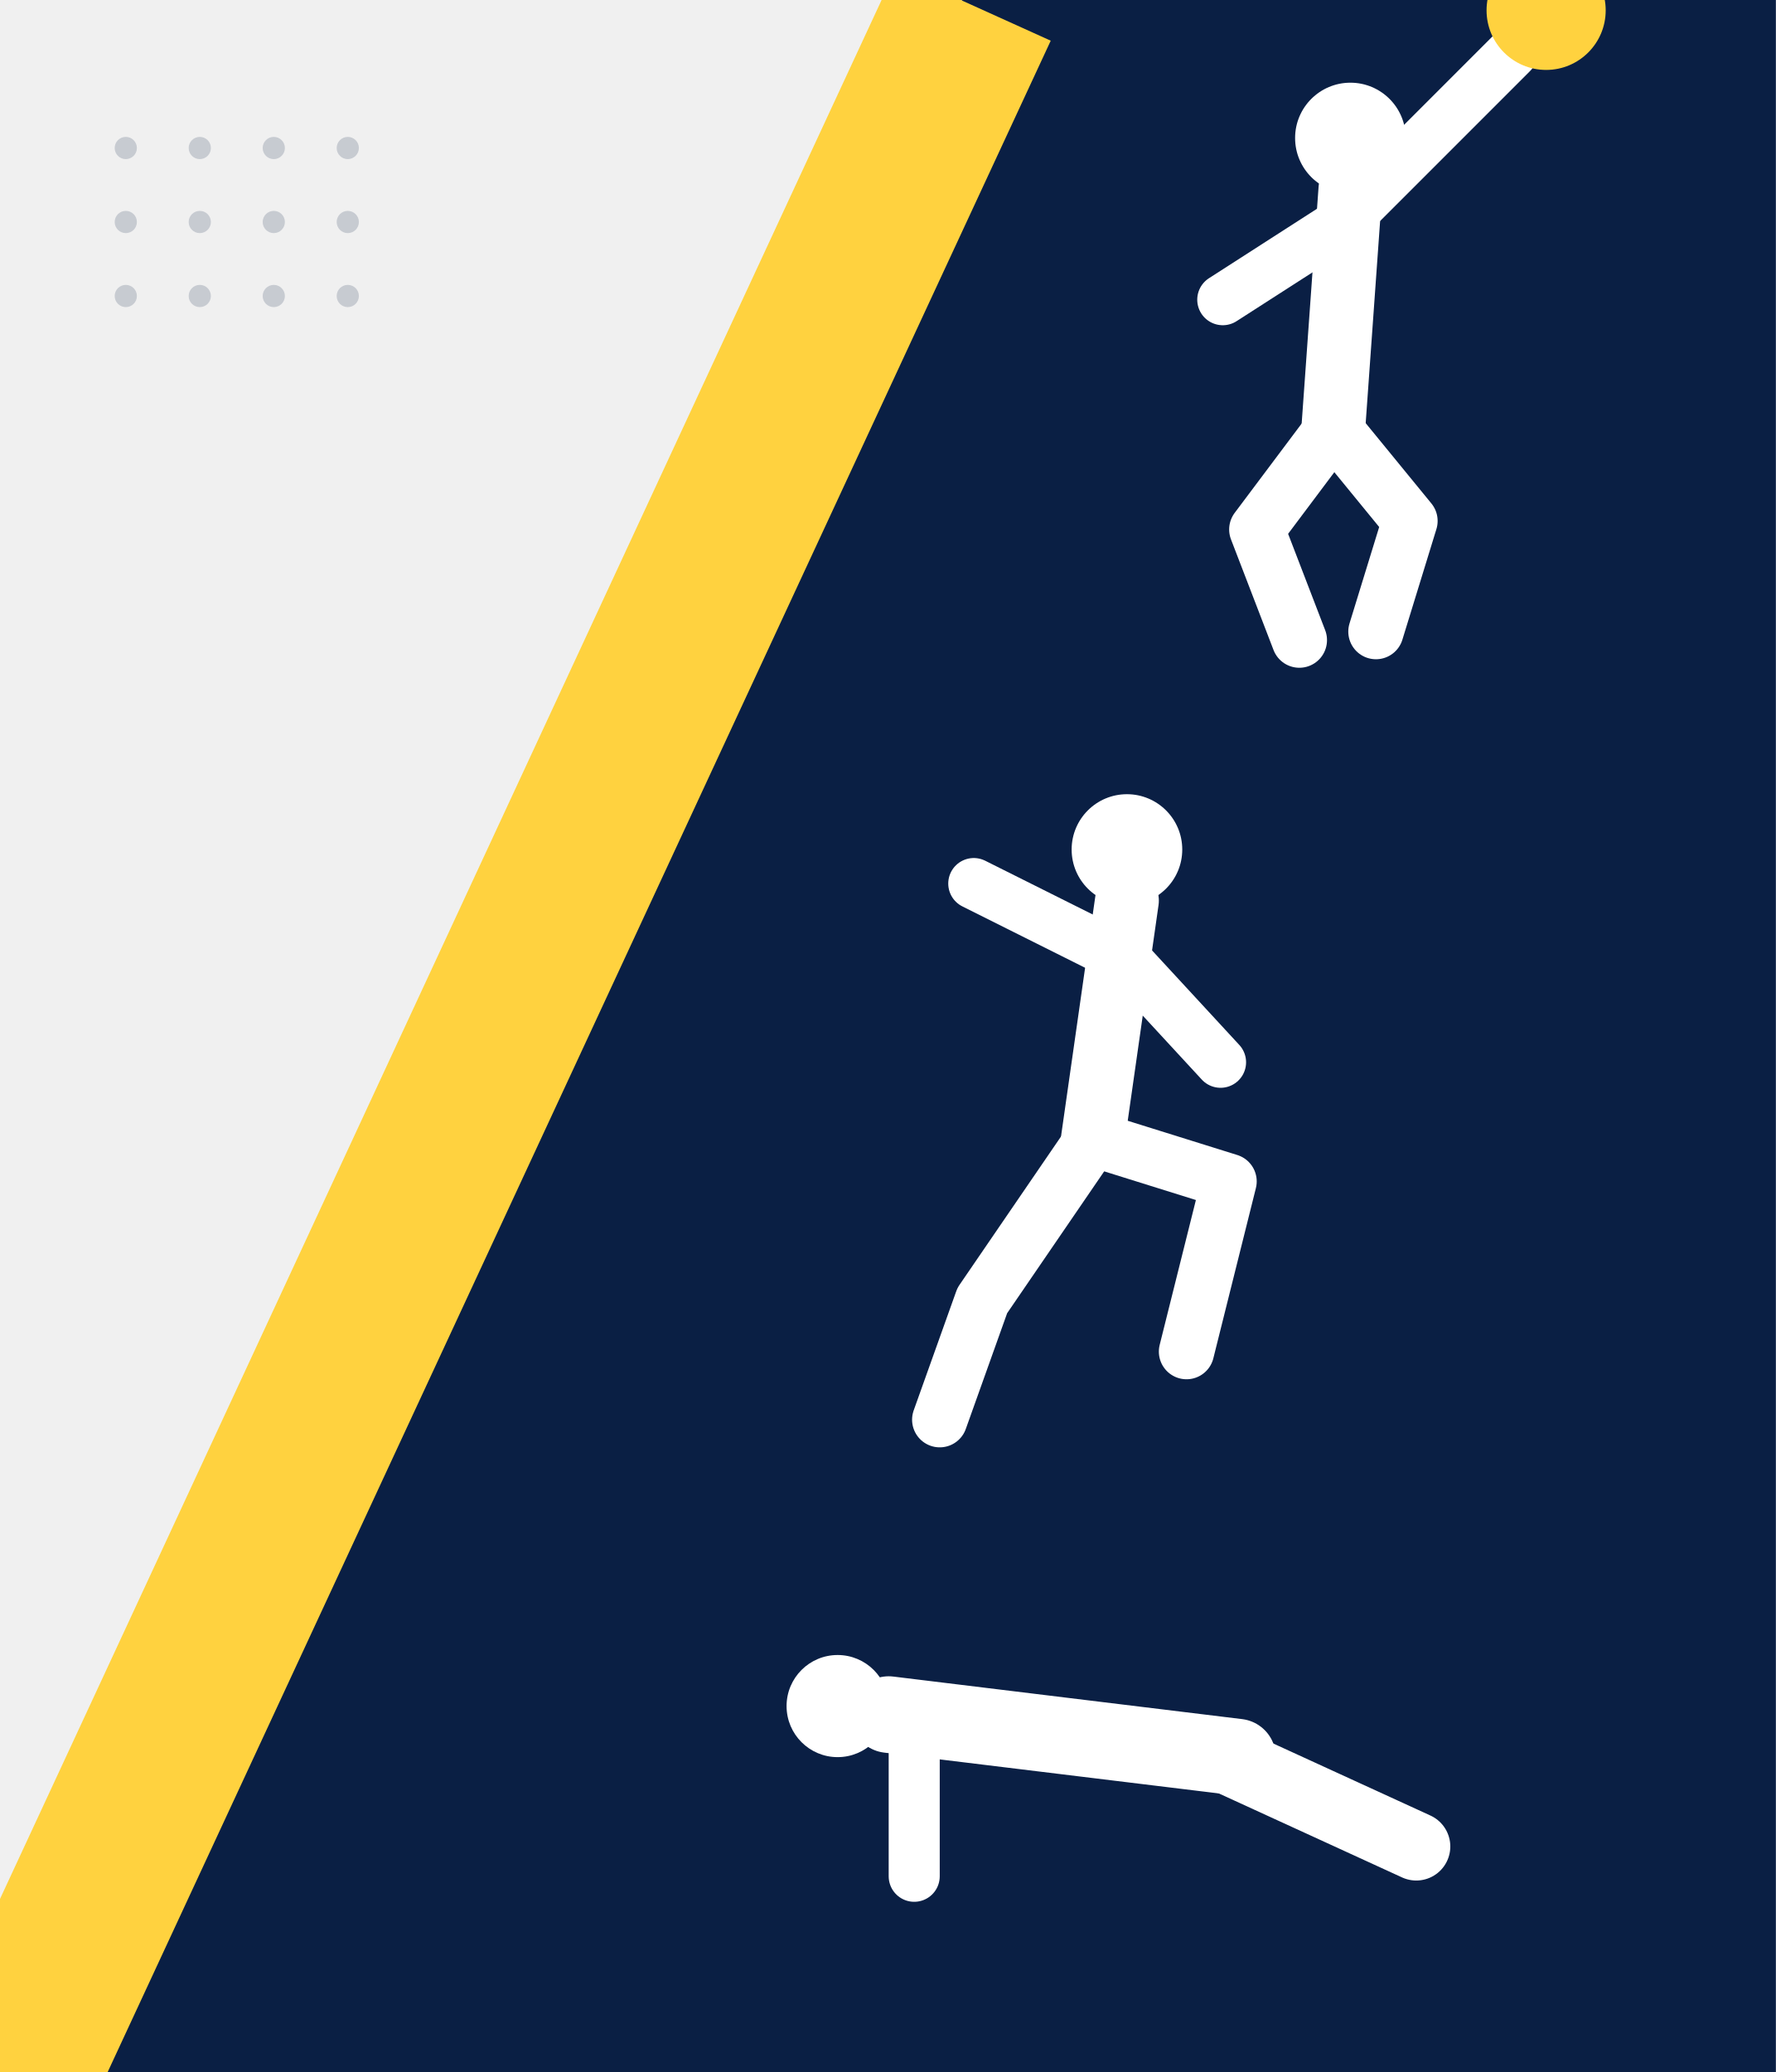
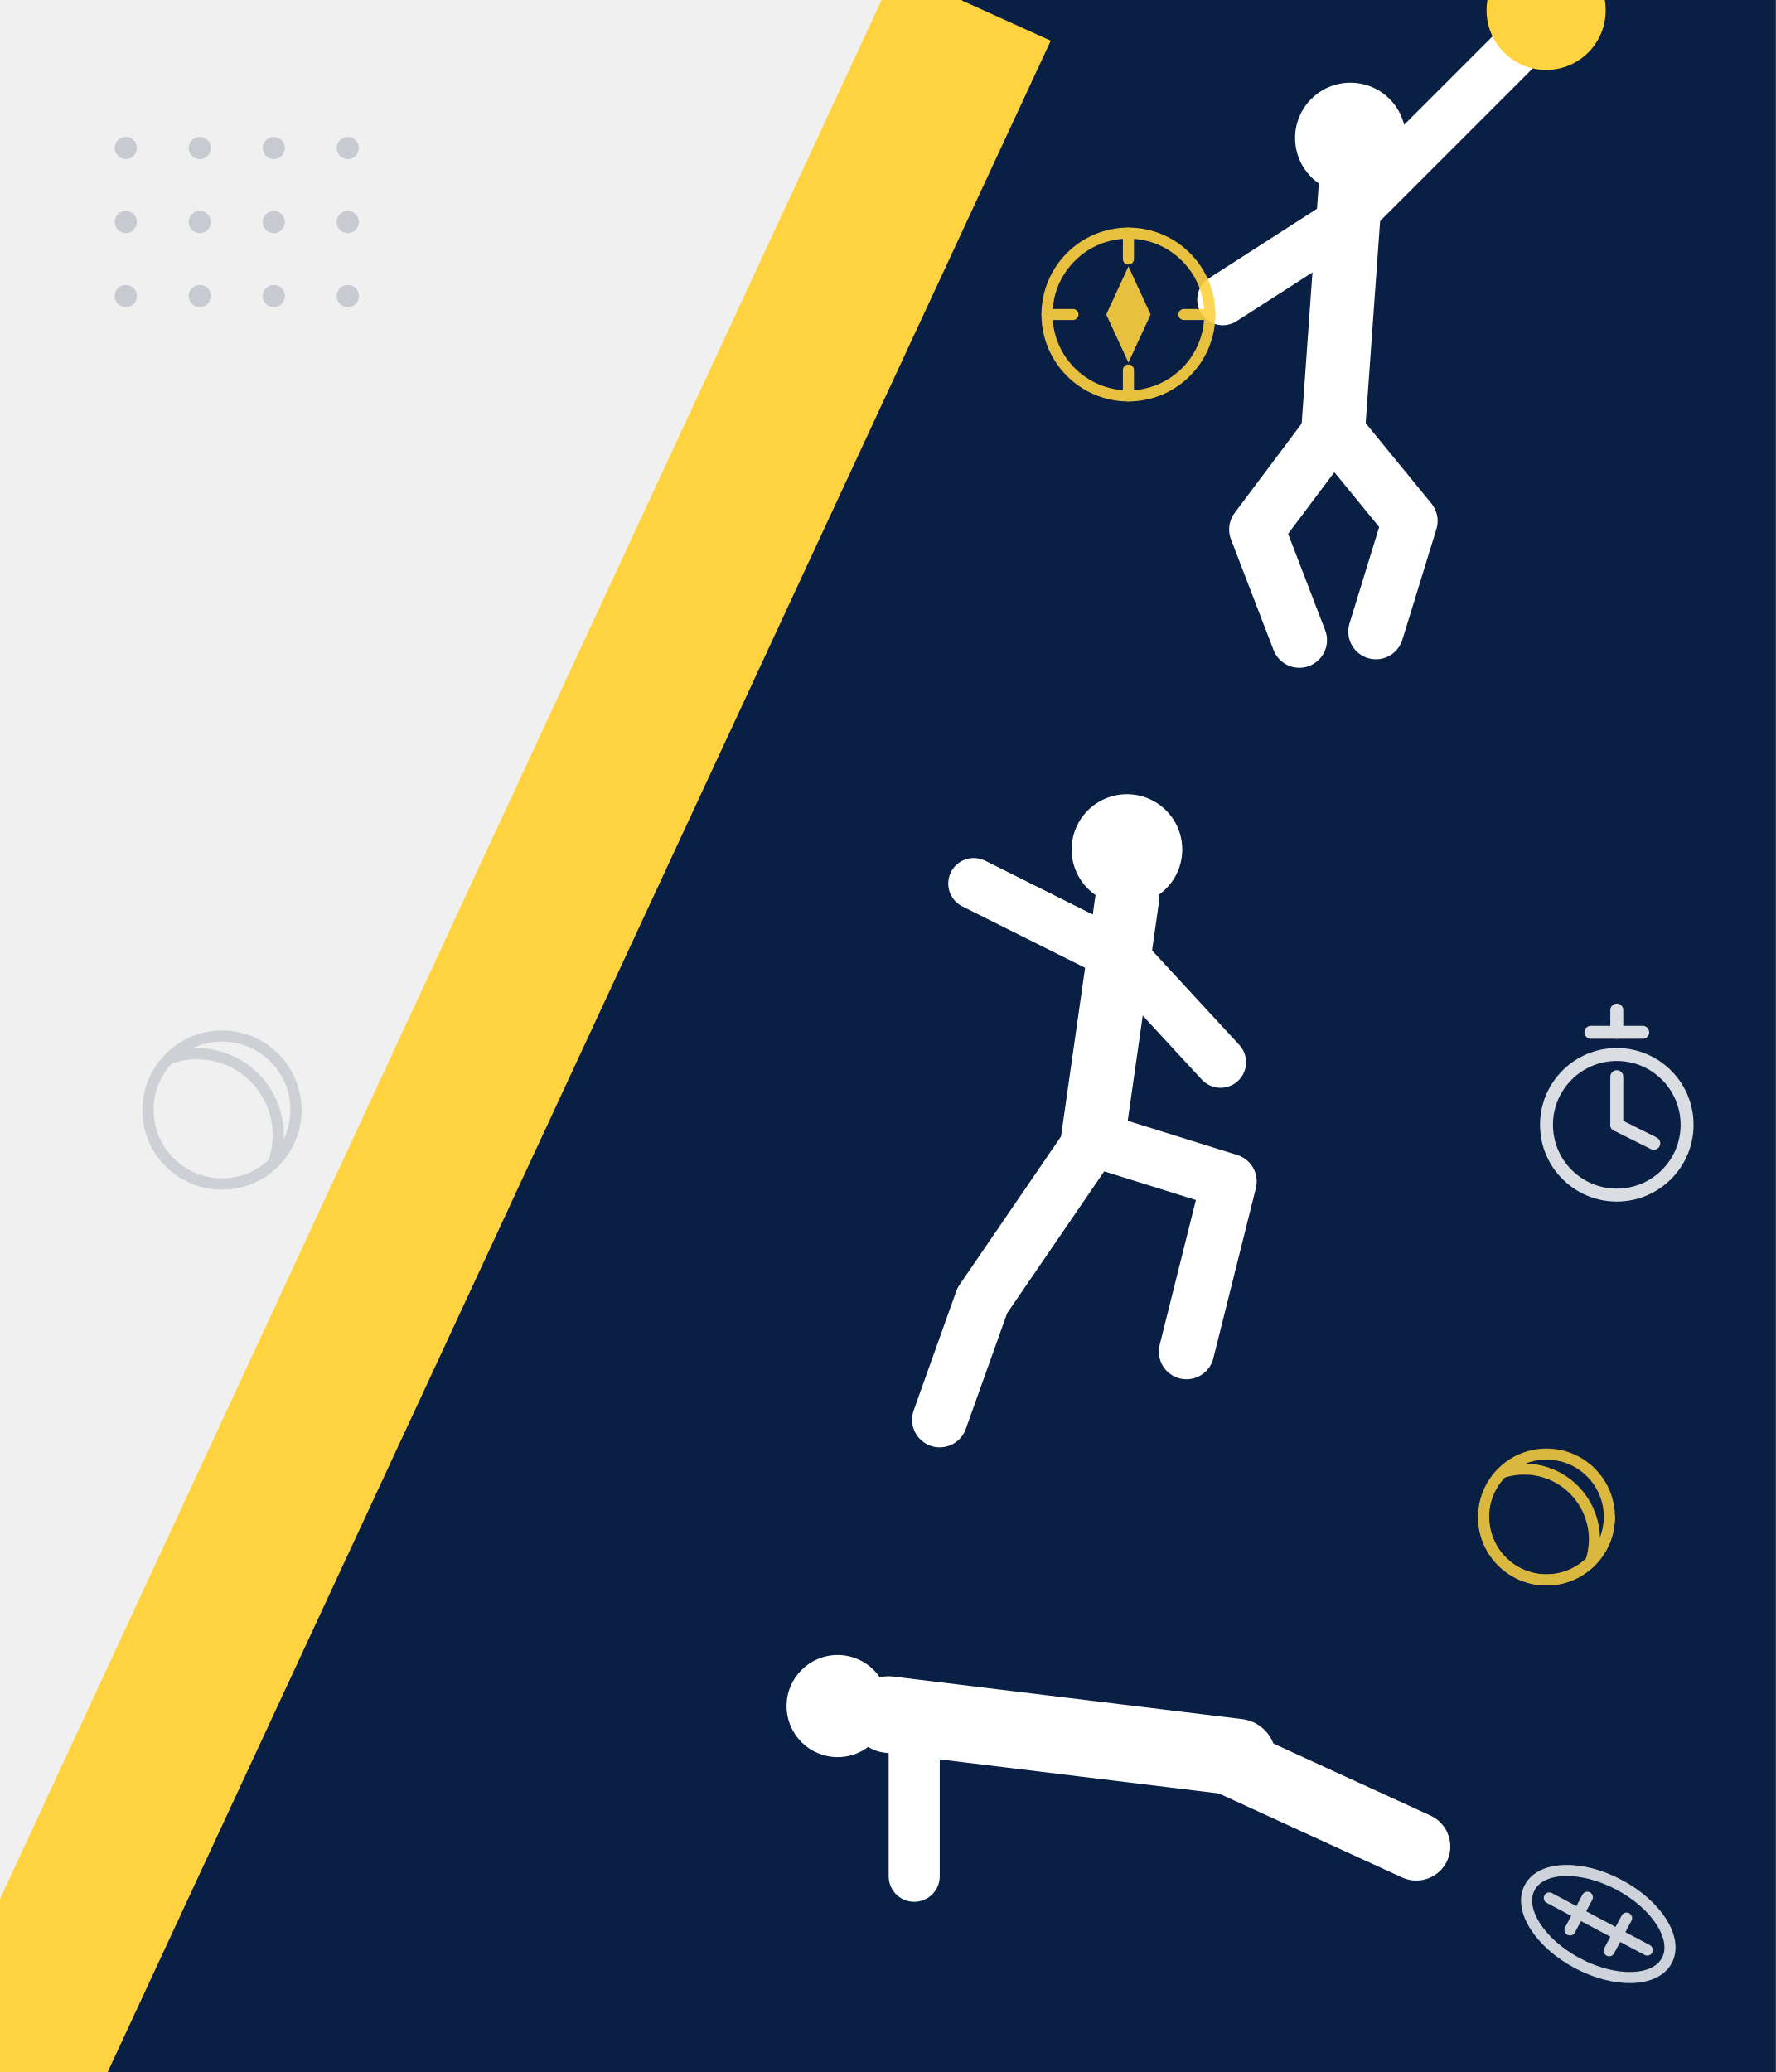
<svg xmlns="http://www.w3.org/2000/svg" viewBox="0 0 480 560">
  <polygon points="260,0 480,0 480,560 0,560" fill="#0a1f44" />
  <polygon points="-18,552 242,-8 284,11 24,571" fill="#ffd23f" />
  <g fill="#0a1f44" opacity="0.18">
    <circle cx="34" cy="40" r="3" />
    <circle cx="54" cy="40" r="3" />
    <circle cx="74" cy="40" r="3" />
    <circle cx="94" cy="40" r="3" />
    <circle cx="34" cy="60" r="3" />
    <circle cx="54" cy="60" r="3" />
    <circle cx="74" cy="60" r="3" />
    <circle cx="94" cy="60" r="3" />
    <circle cx="34" cy="80" r="3" />
    <circle cx="54" cy="80" r="3" />
    <circle cx="74" cy="80" r="3" />
    <circle cx="94" cy="80" r="3" />
  </g>
  <g transform="translate(365,150) scale(1.15)" fill="none" stroke="#ffffff" stroke-width="15" stroke-linecap="round" stroke-linejoin="round">
    <circle cx="0" cy="-98" r="13" fill="#ffffff" stroke="none" />
    <path d="M0 -86 L-4 -30" />
    <path d="M-2 -78 L20 -100 L38 -118" stroke-width="12" />
    <circle cx="46" cy="-128" r="14" fill="#ffd23f" stroke="none" />
    <path d="M-2 -78 L-30 -60" stroke-width="12" />
    <path d="M-4 -30 L14 -8 L6 18" stroke-width="13" />
    <path d="M-4 -30 L-22 -6 L-12 20" stroke-width="13" />
  </g>
  <g transform="translate(300,340) scale(1.15)" fill="none" stroke="#ffffff" stroke-width="15" stroke-linecap="round" stroke-linejoin="round">
    <circle cx="4" cy="-96" r="13" fill="#ffffff" stroke="none" />
    <path d="M4 -84 L-4 -28" />
    <path d="M0 -72 L-32 -88" stroke-width="12" />
    <path d="M2 -72 L26 -46" stroke-width="12" />
    <path d="M-4 -28 L28 -18 L18 22" stroke-width="13" />
    <path d="M-4 -28 L-30 10 L-40 38" stroke-width="13" />
  </g>
  <g transform="translate(300,468) scale(1.15)" fill="none" stroke="#ffffff" stroke-width="14" stroke-linecap="round" stroke-linejoin="round">
    <circle cx="-64" cy="-6" r="12" fill="#ffffff" stroke="none" />
    <path d="M-52 -4 L30 6" stroke-width="18" />
    <path d="M-46 -2 L-46 34" stroke-width="12" />
    <path d="M24 5 L72 27" stroke-width="16" />
  </g>
+   <g transform="translate(305,85)" stroke="#ffd23f" stroke-width="3" fill="none" stroke-linecap="round" stroke-linejoin="round" opacity="0.9">
+     <circle r="22" />
+     <path d="M0 -22 L0 -15 M0 22 L0 15 M-22 0 L-15 0 M22 0 L15 0" />
+     <path d="M0 -13 L6 0 L0 13 L-6 0 Z" fill="#ffd23f" stroke="none" />
+   </g>
+   <g transform="translate(437,300)" stroke="#ffffff" stroke-width="3.5" fill="none" stroke-linecap="round" stroke-linejoin="round" opacity="0.85">
+     <circle cy="4" r="19" />
+     <path d="M0 4 L0 -9" />
+     <path d="M0 4 L10 9" />
+     <path d="M-7 -21 h14" />
+     <path d="M0 -21 v-6" />
+   </g>
+   <g transform="translate(418,410)" stroke="#ffd23f" stroke-width="3" fill="none" stroke-linecap="round" opacity="0.85">
+     <circle r="17" />
+     <path d="M-17 0 A17 17 0 0 0 17 0" />
+     <path d="M-12 -12 A19 19 0 0 1 12 12" />
+   </g>
+   <g transform="translate(432,520) rotate(28)" stroke="#ffffff" stroke-width="3" fill="none" stroke-linecap="round" opacity="0.8">
+     <ellipse rx="21" ry="12" />
+     <path d="M-15 0 h30 M-6 -5 v10 M6 -5 v10" />
+   </g>
+   <g transform="translate(60,300)" stroke="#0a1f44" stroke-width="3" fill="none" stroke-linecap="round" opacity="0.15">
+     <circle r="20" />
+     <path d="M-20 0 A20 20 0 0 0 20 0" />
+     <path d="M-14 -14 A22 22 0 0 1 14 14" />
+   </g>
</svg>
